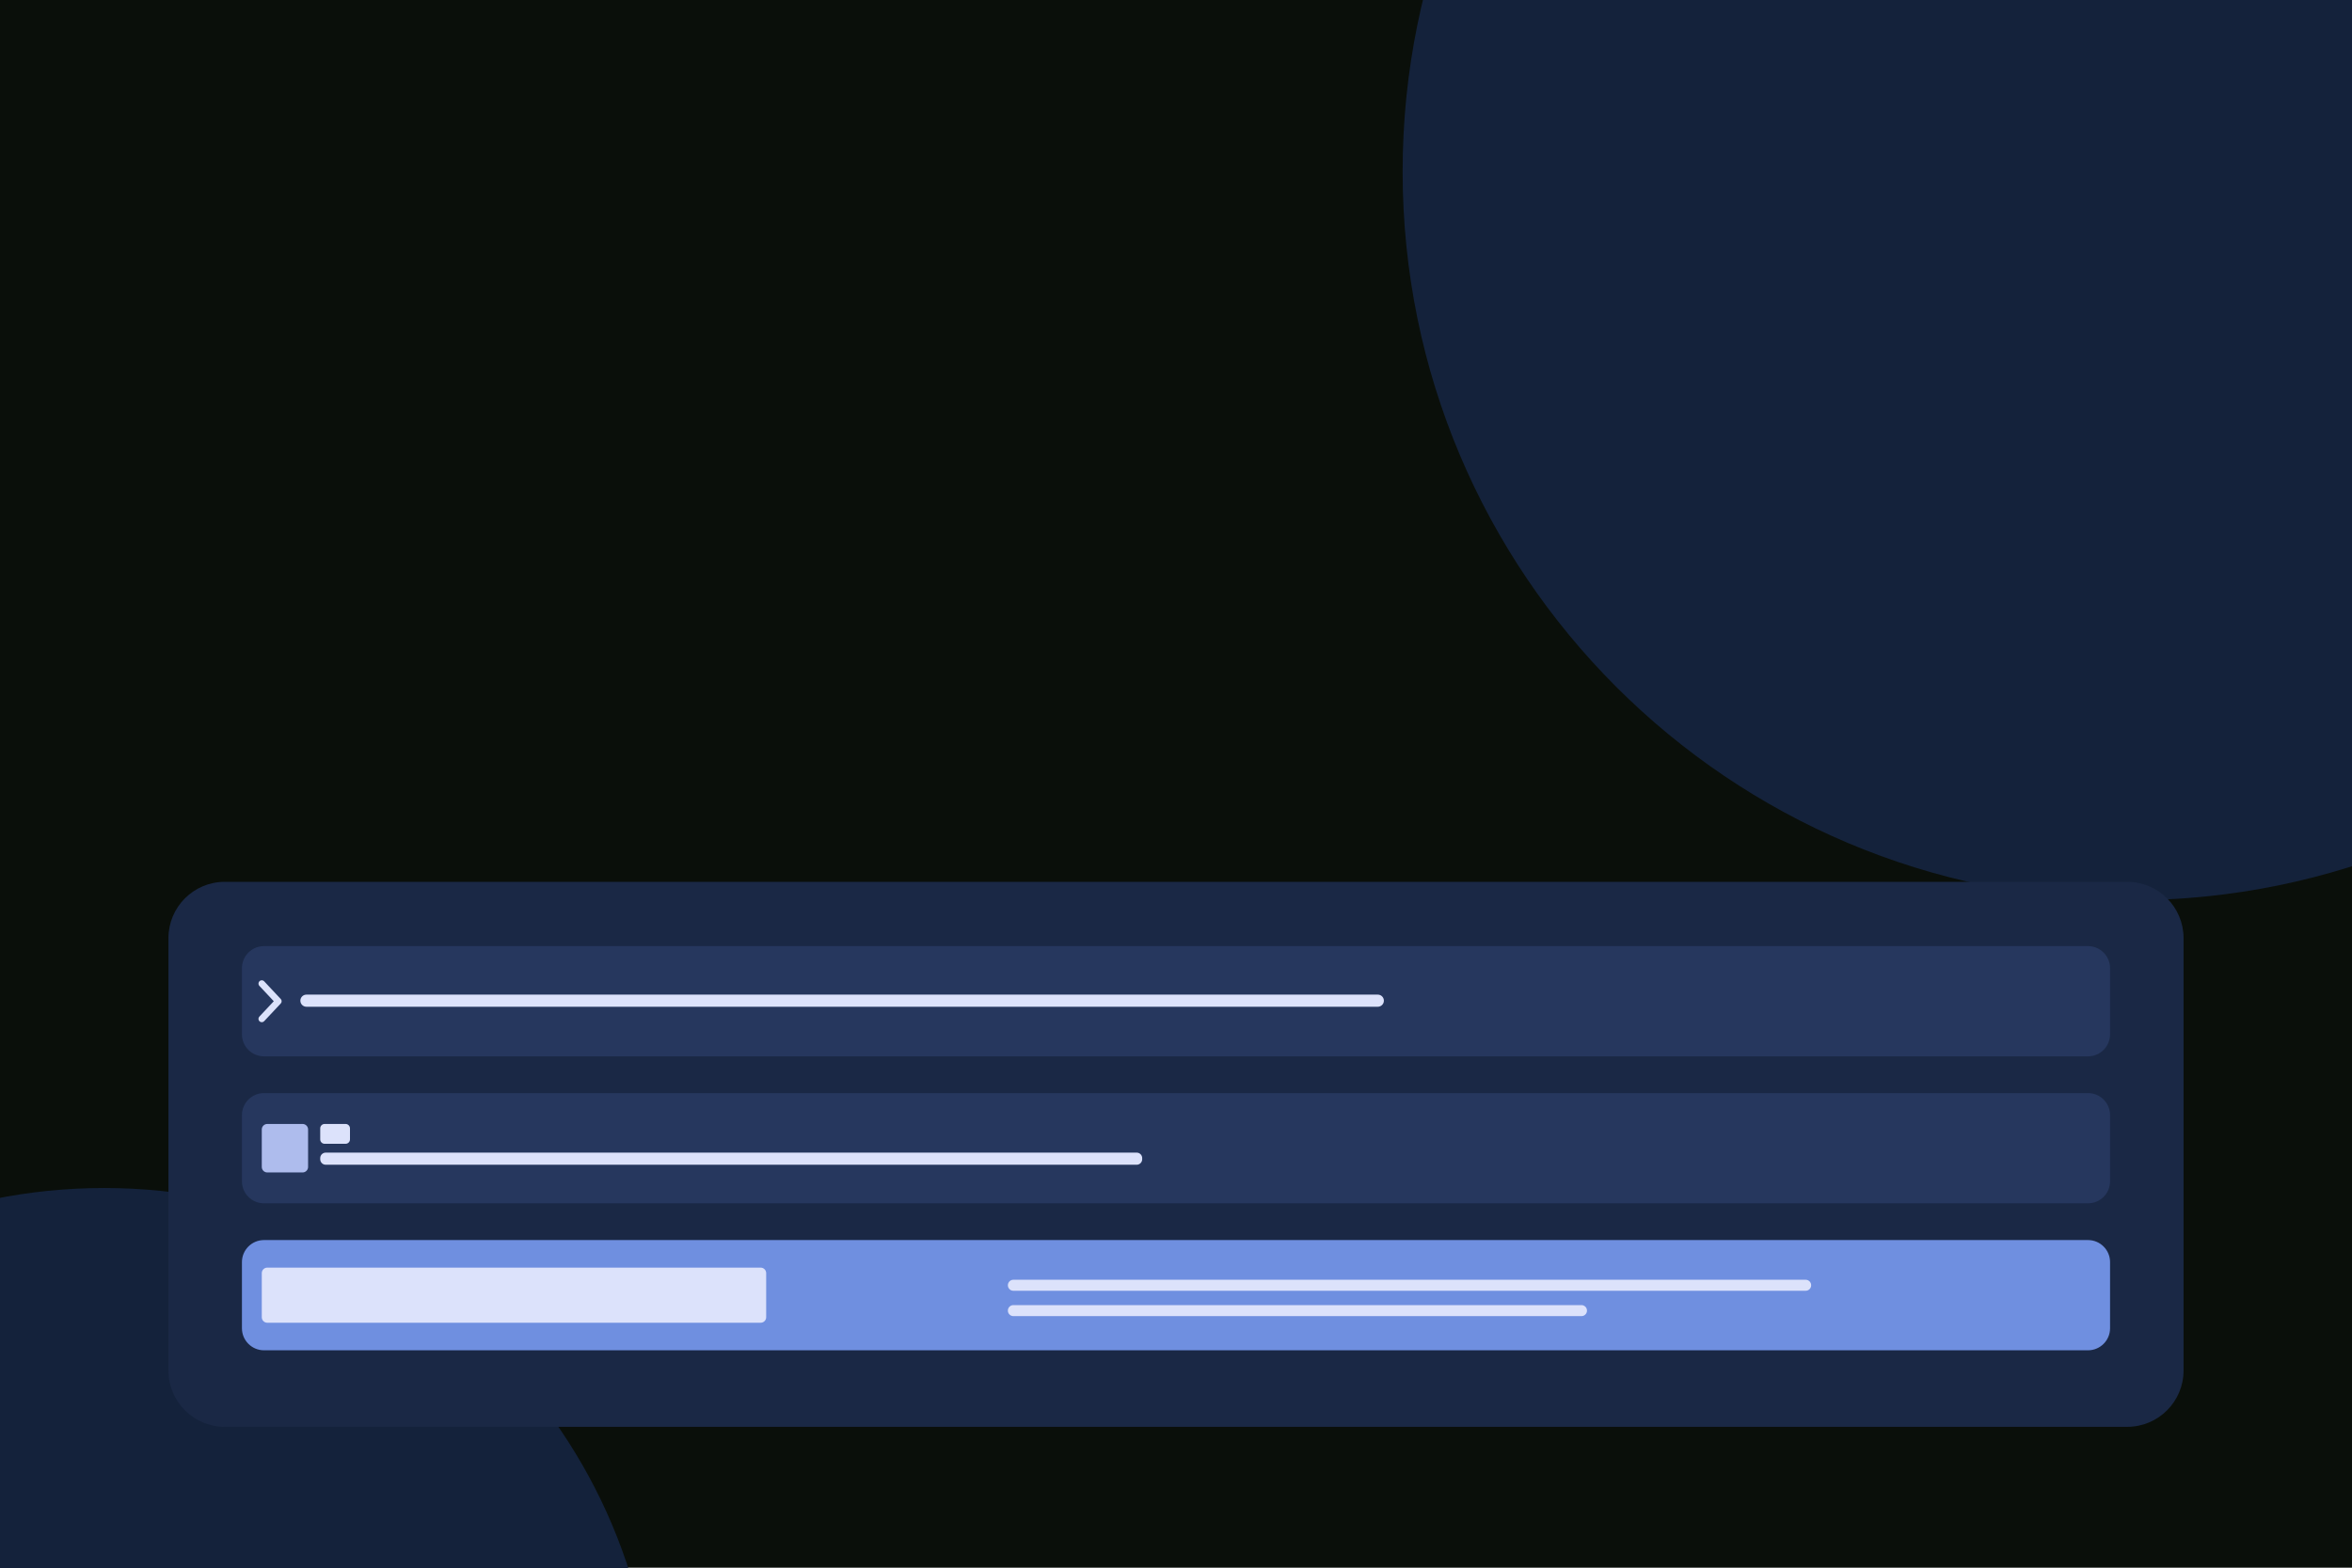
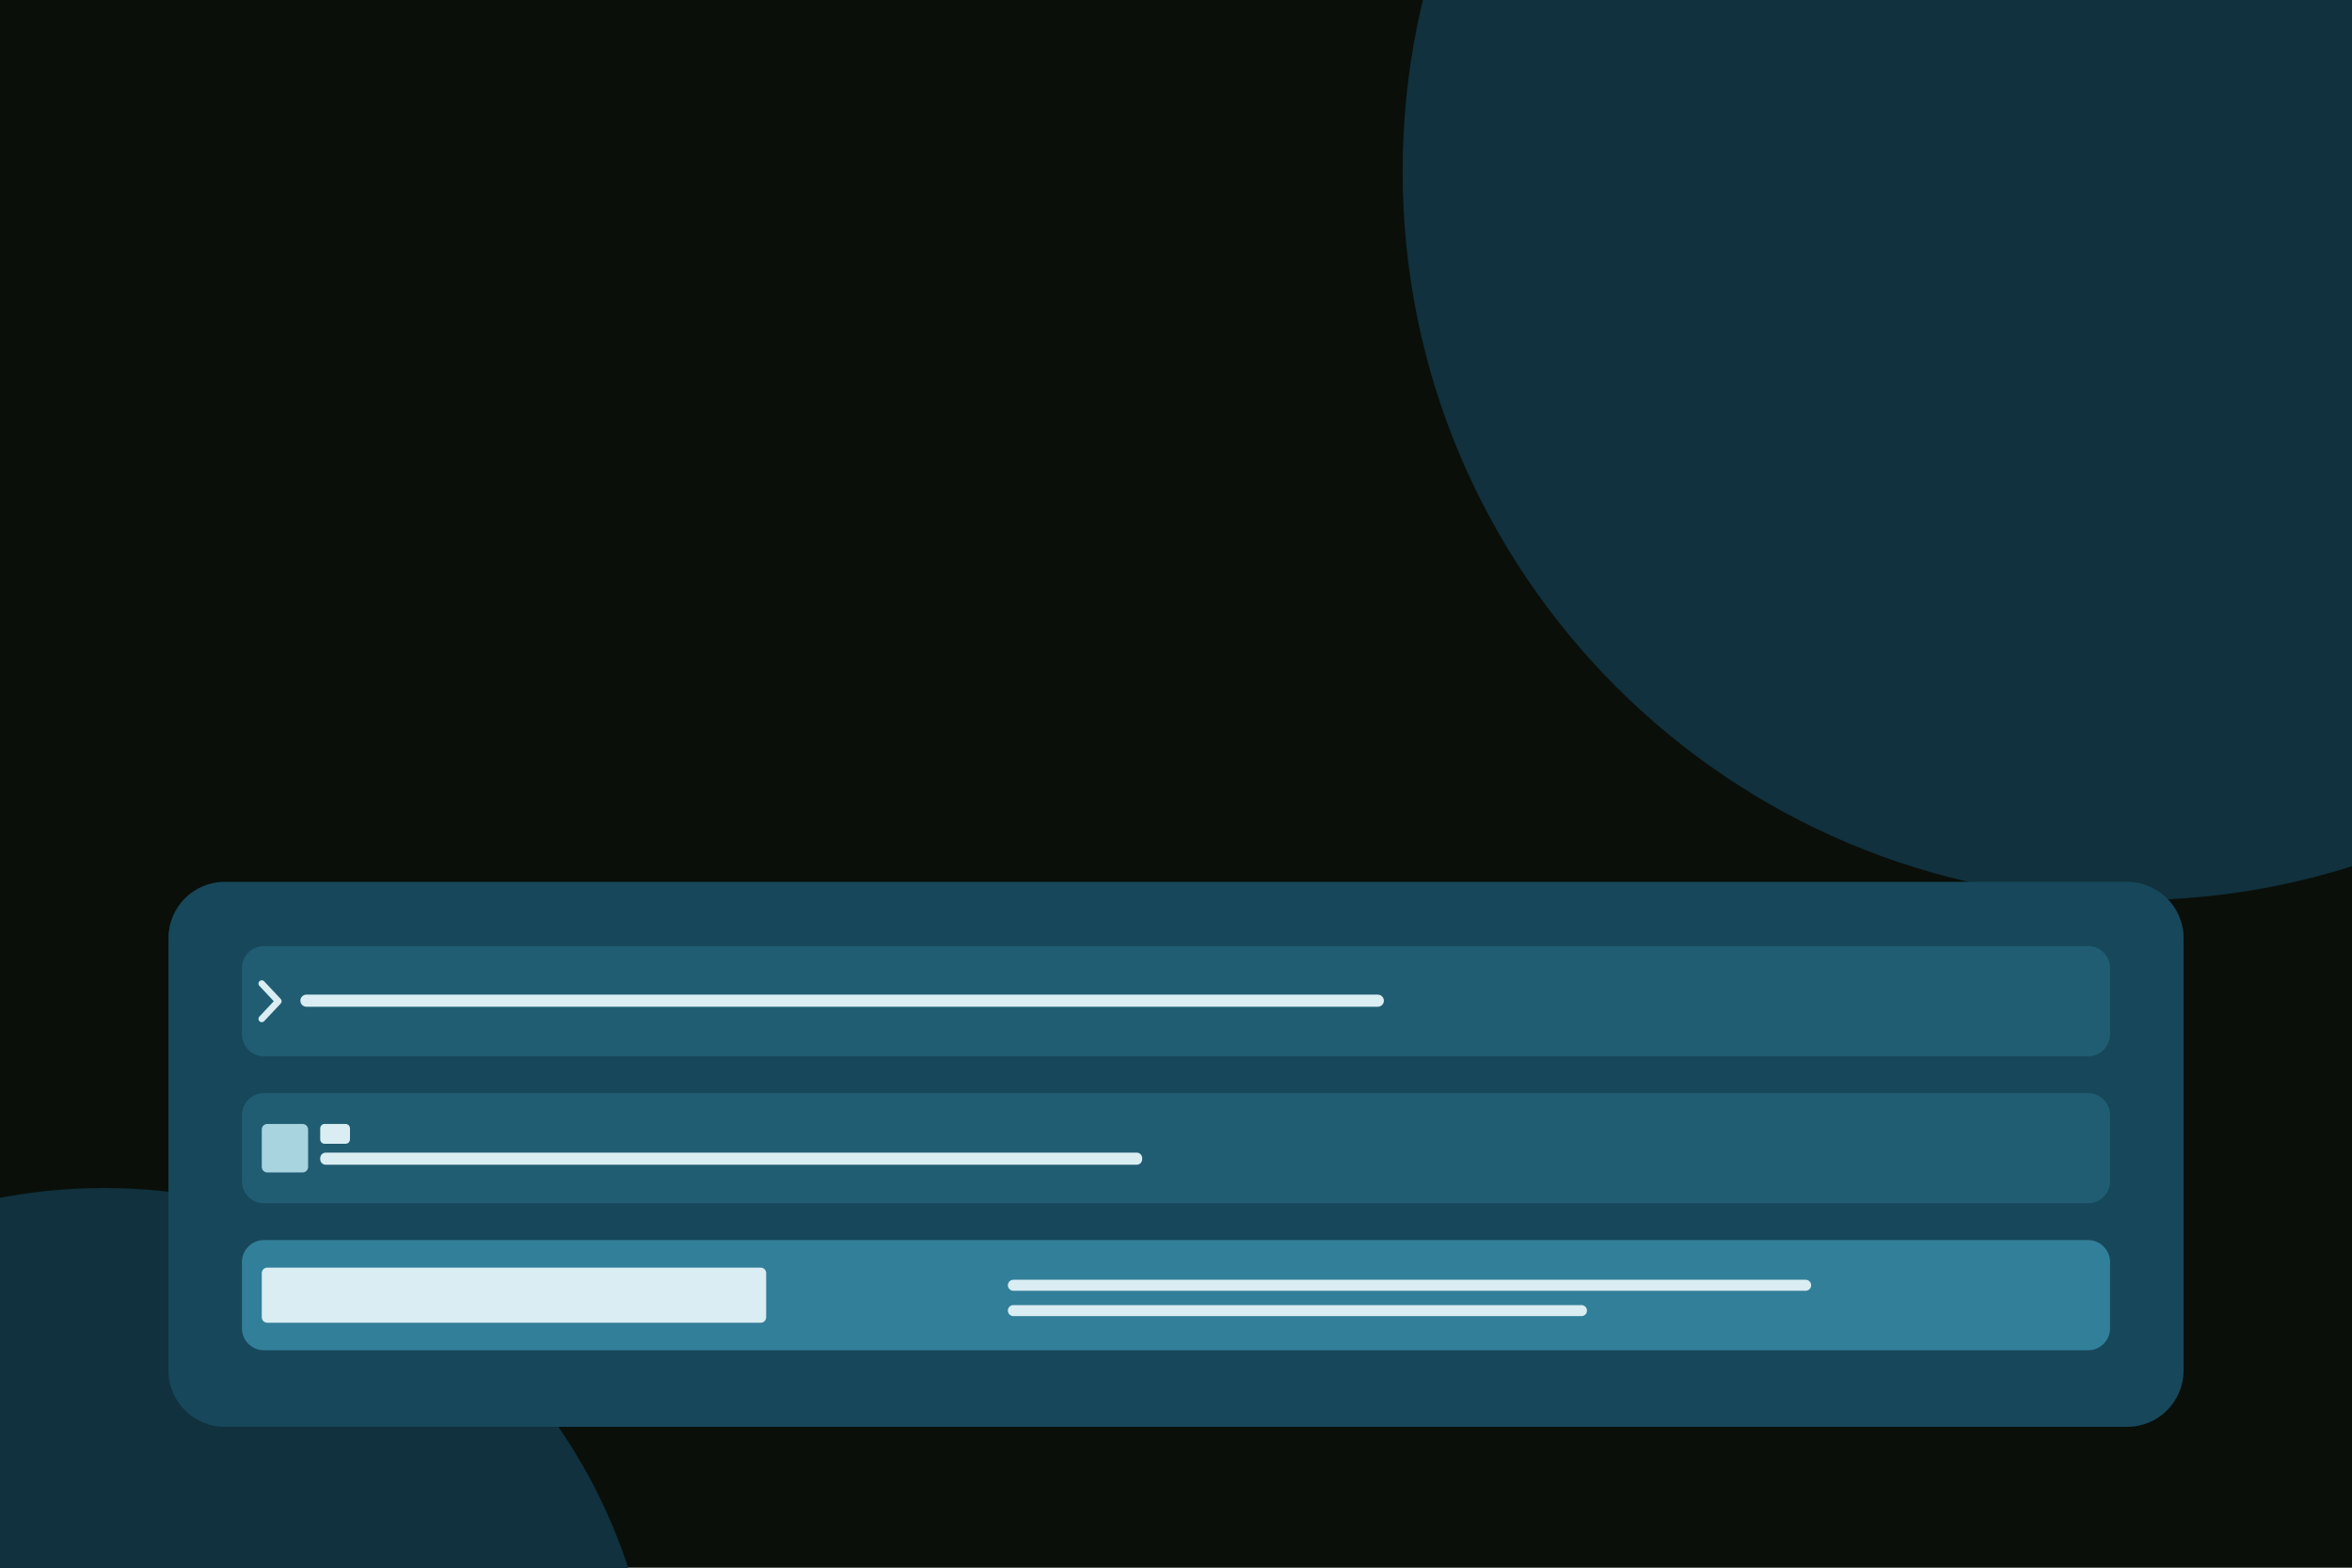
<svg xmlns="http://www.w3.org/2000/svg" viewBox="0 0 3840 2560">
  <rect width="3840" height="2560" fill="#0a0f0a" />
-   <circle cx="3480" cy="280" r="1190" fill="#14223b" />
-   <circle cx="170" cy="2840" r="900" fill="#14223b" />
+   <circle cx="3480" cy="280" r="1190" fill="#10313d" />
+   <circle cx="170" cy="2840" r="900" fill="#10313d" />
  <rect x="290" y="310" width="350" height="350" rx="70" fill="#0a0f0a" />
-   <rect x="275" y="1440" width="3290" height="890" rx="92" fill="#1a2845" />
-   <rect x="395" y="1545" width="3050" height="180" rx="36" fill="#26375e" />
-   <path d="M427.4 1606.2l27.0 28.8-27.0 28.8" fill="none" stroke="#dce2fb" stroke-width="10.8" stroke-linecap="round" stroke-linejoin="round" />
-   <rect x="490.4" y="1624.2" width="1769" height="19.8" rx="9.9" fill="#dce2fb" />
-   <rect x="395" y="1785" width="3050" height="180" rx="36" fill="#26375e" />
-   <rect x="427.4" y="1835.4" width="75.6" height="79.2" rx="9.0" fill="#aebced" />
-   <rect x="522.8" y="1835.4" width="48.6" height="32.4" rx="7.2" fill="#dce2fb" />
-   <rect x="522.8" y="1882.2" width="1342.0" height="19.8" rx="9.0" fill="#dce2fb" />
-   <rect x="395" y="2025" width="3050" height="180" rx="36" fill="#6f8fe0" />
-   <rect x="427.4" y="2070.0" width="823.5" height="90.0" rx="9.0" fill="#dce2fb" />
-   <rect x="1645.5" y="2089.8" width="1311.5" height="18.0" rx="9.0" fill="#dce2fb" />
-   <rect x="1645.5" y="2131.2" width="945.5" height="18.0" rx="9.0" fill="#dce2fb" />
+   <rect x="275" y="1440" width="3290" height="890" rx="92" fill="#17475a" />
+   <rect x="395" y="1545" width="3050" height="180" rx="36" fill="#205d72" />
+   <path d="M427.4 1606.2l27.0 28.8-27.0 28.8" fill="none" stroke="#d9edf2" stroke-width="10.8" stroke-linecap="round" stroke-linejoin="round" />
+   <rect x="490.4" y="1624.2" width="1769" height="19.8" rx="9.9" fill="#d9edf2" />
+   <rect x="395" y="1785" width="3050" height="180" rx="36" fill="#205d72" />
+   <rect x="427.4" y="1835.4" width="75.6" height="79.2" rx="9.0" fill="#a8d4e0" />
+   <rect x="522.8" y="1835.4" width="48.6" height="32.4" rx="7.2" fill="#d9edf2" />
+   <rect x="522.8" y="1882.2" width="1342.0" height="19.8" rx="9.0" fill="#d9edf2" />
+   <rect x="395" y="2025" width="3050" height="180" rx="36" fill="#327f99" />
+   <rect x="427.4" y="2070.0" width="823.5" height="90.0" rx="9.0" fill="#d9edf2" />
+   <rect x="1645.5" y="2089.8" width="1311.5" height="18.0" rx="9.0" fill="#d9edf2" />
+   <rect x="1645.5" y="2131.2" width="945.5" height="18.0" rx="9.0" fill="#d9edf2" />
</svg>
